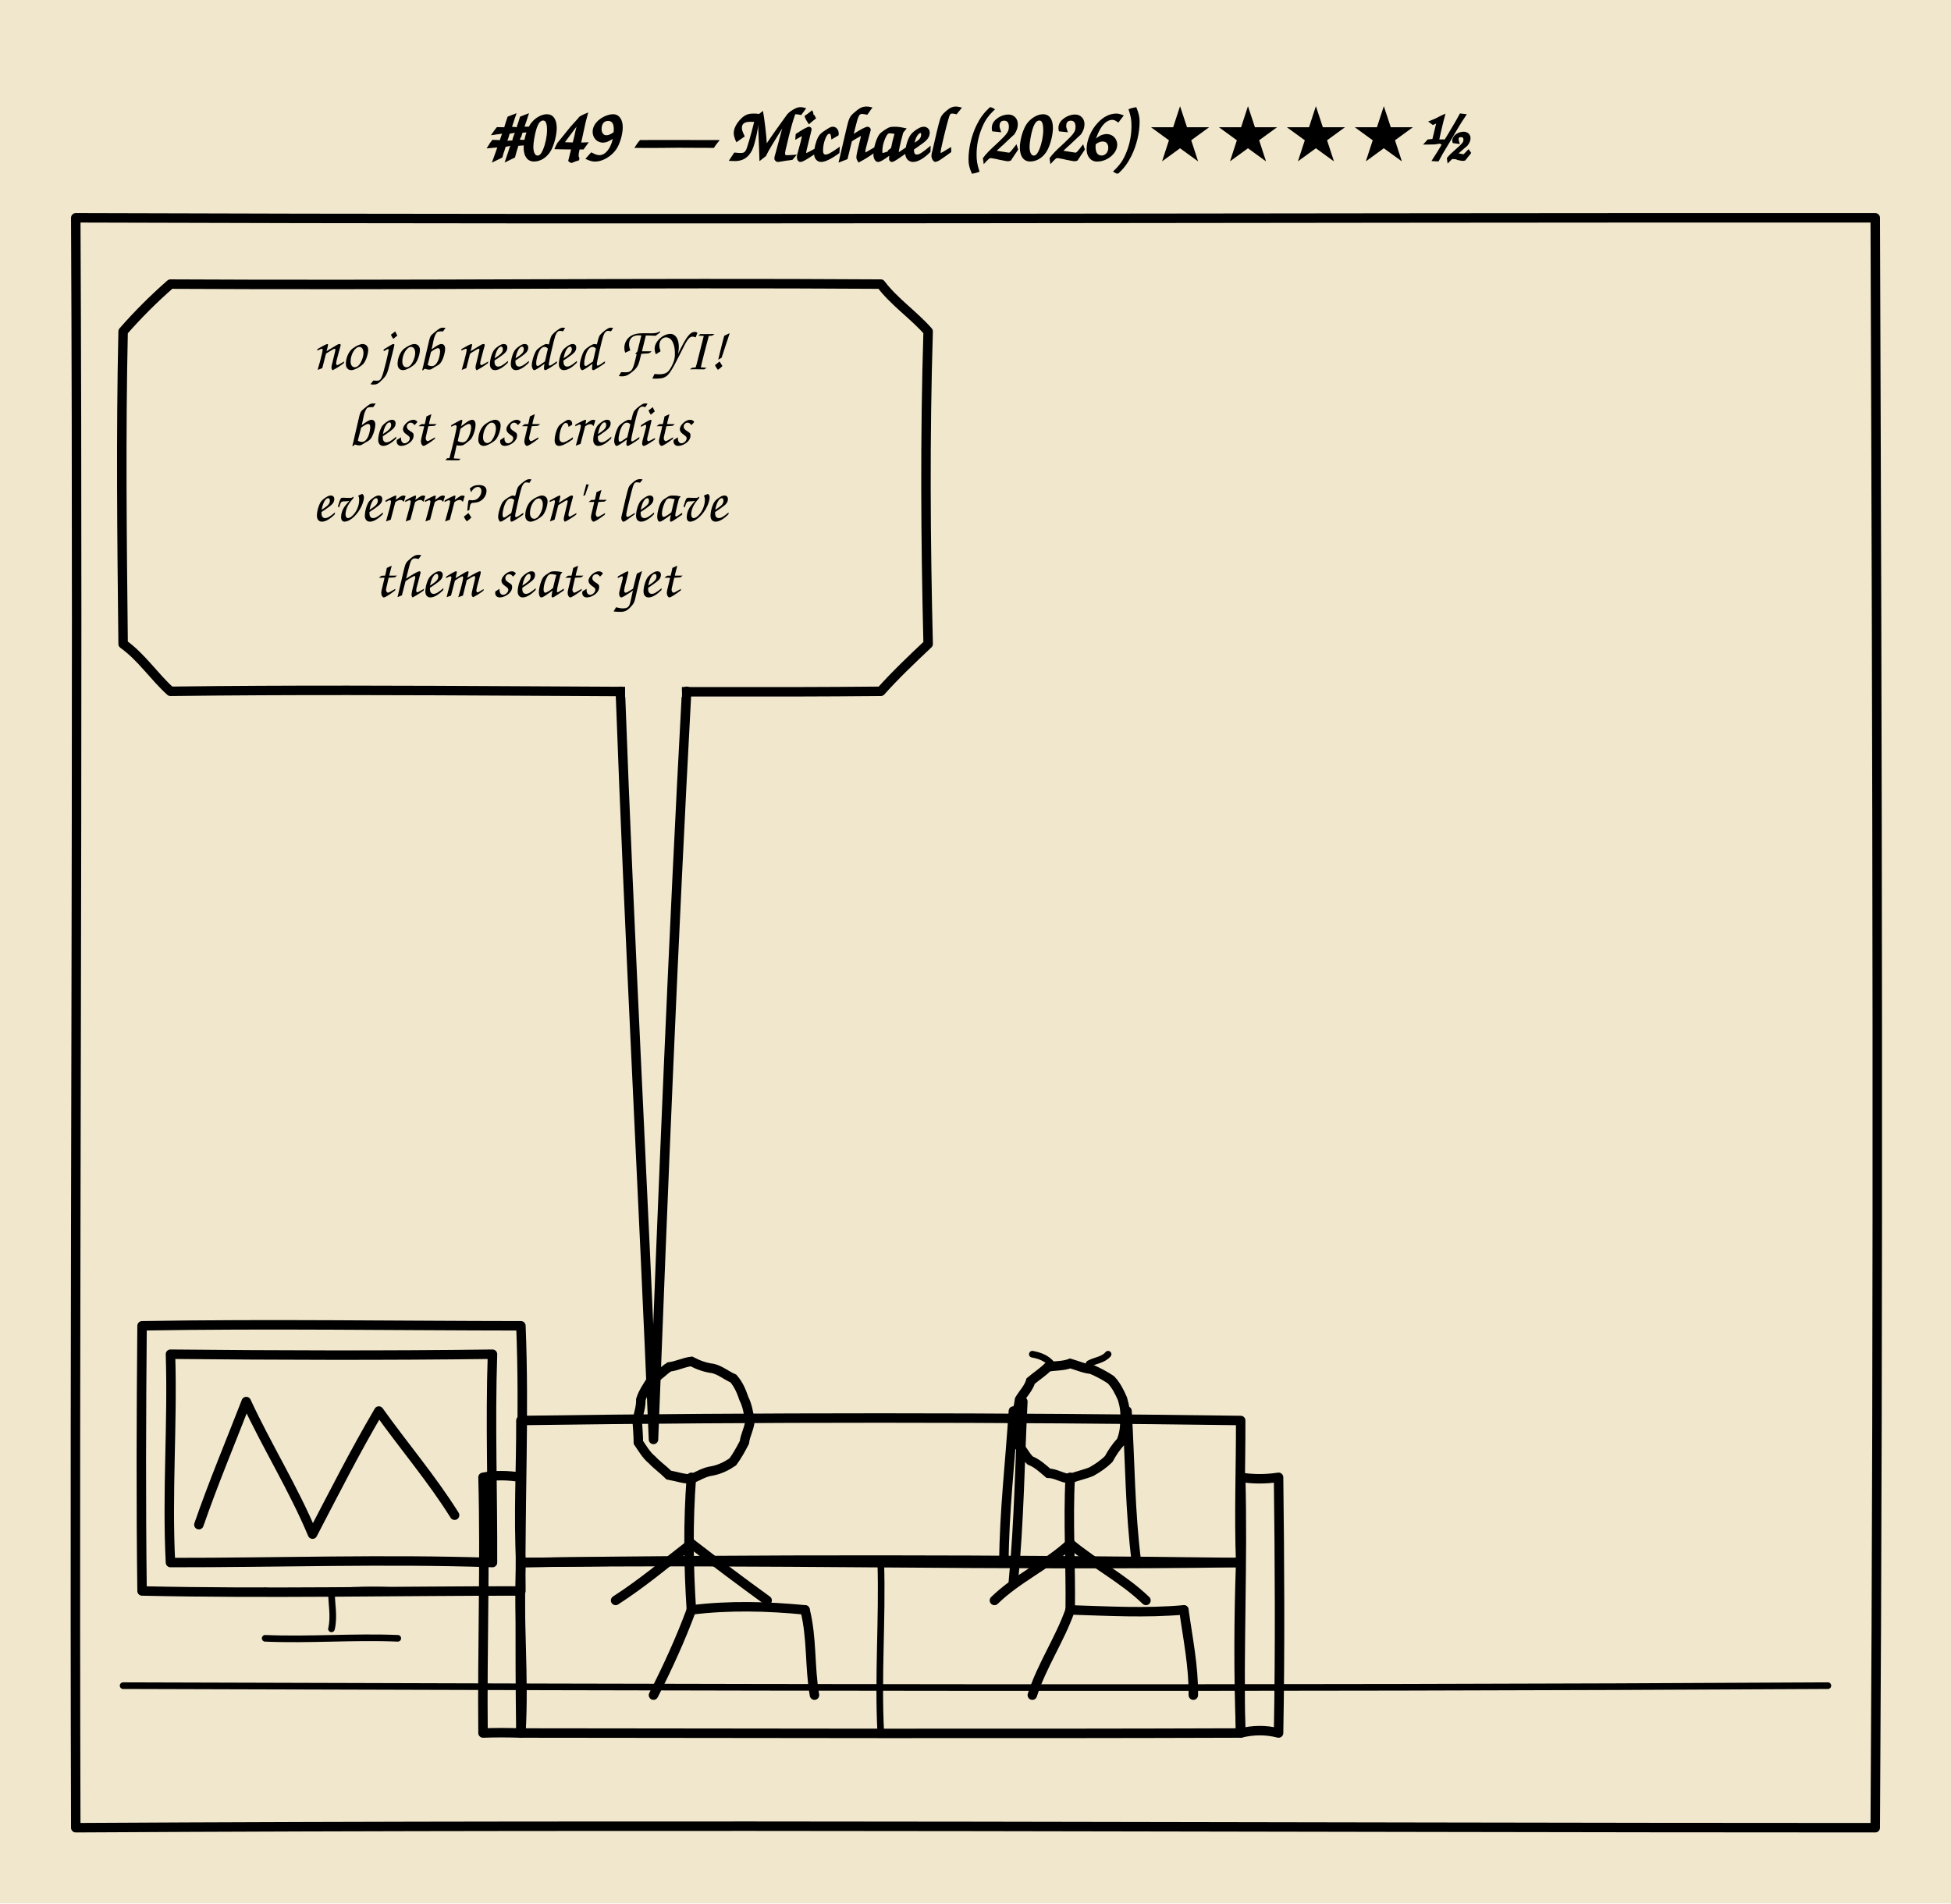
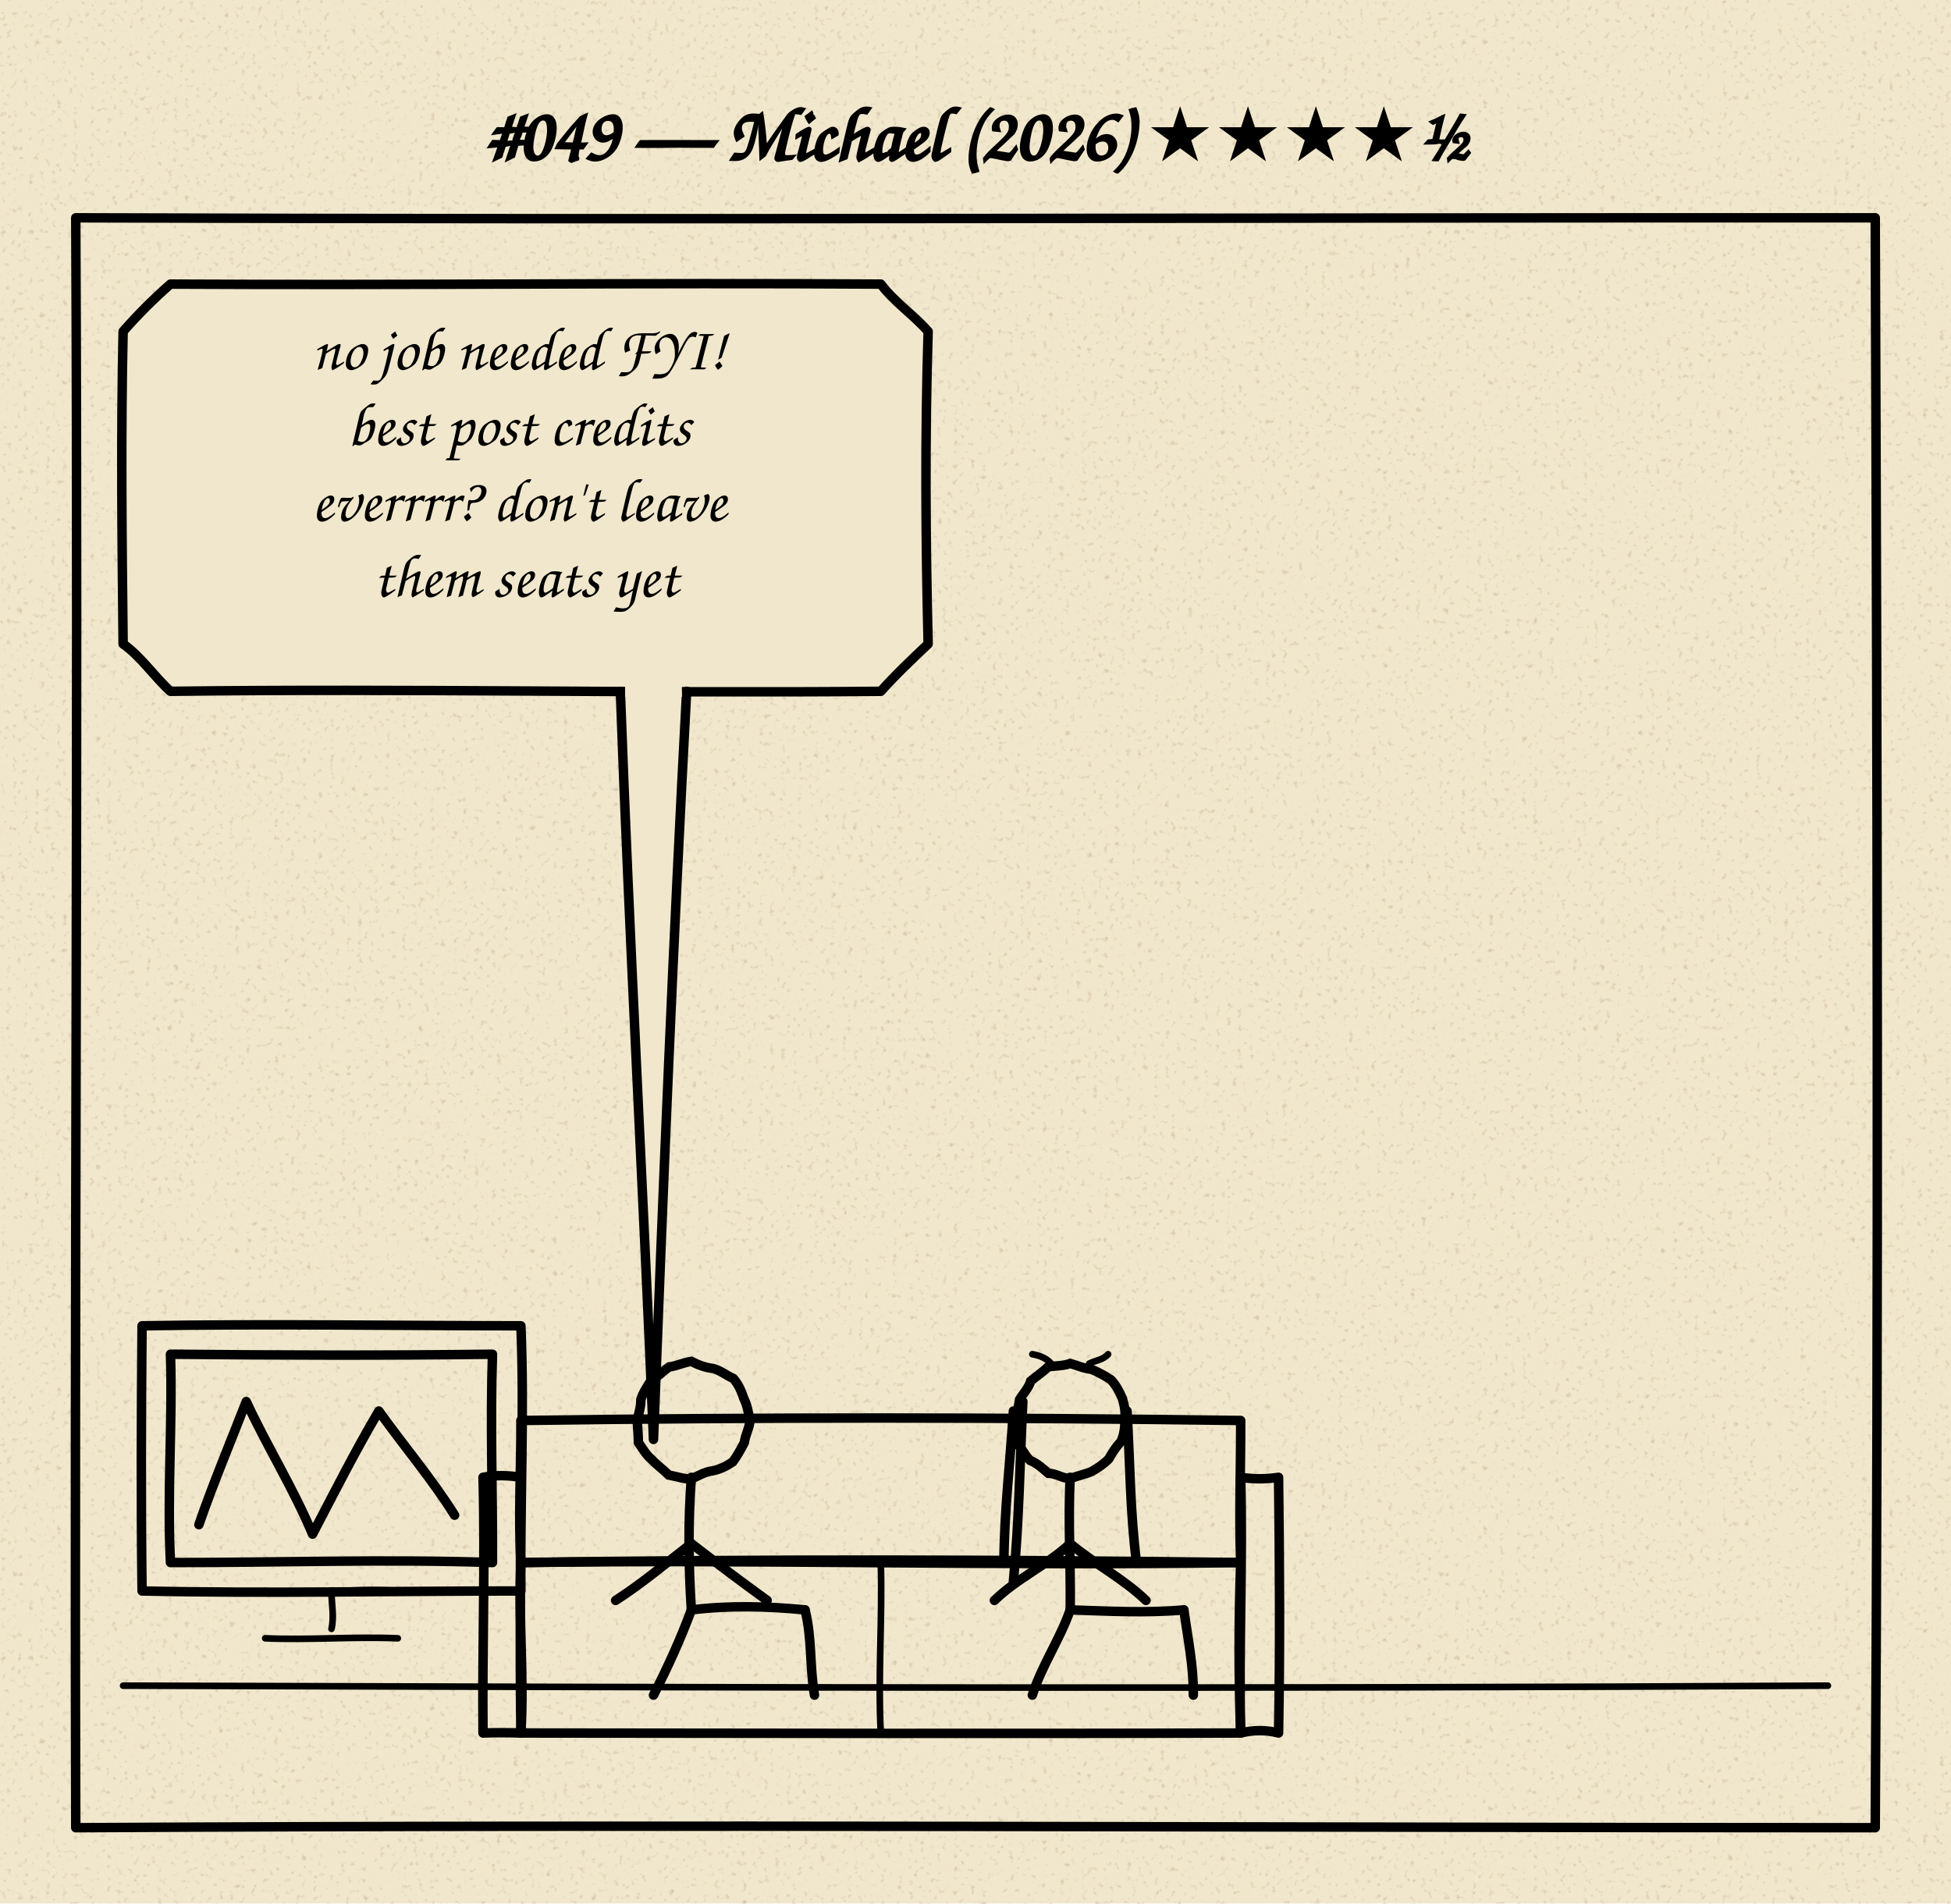
<svg xmlns="http://www.w3.org/2000/svg" viewBox="0 0 412 402" width="412" height="402" role="img" aria-label="#049 — Michael (2026)">
+   <defs>
+     <filter id="grain" x="0%" y="0%" width="100%" height="100%">
+       <feTurbulence type="fractalNoise" baseFrequency="0.85" numOctaves="2" stitchTiles="stitch" seed="5" />
+       <feColorMatrix values="0 0 0 0 0.32  0 0 0 0 0.22  0 0 0 0 0.13  0 0 0 -1.4 0.55" />
+     </filter>
+   </defs>
  <rect width="100%" height="100%" fill="#f1e7cc" />
+   <rect width="100%" height="100%" filter="url(#grain)" opacity="0.75" />
  <text x="206.0" y="34" text-anchor="middle" font-family="Comic Neue, Comic Sans MS, cursive" font-size="16" font-weight="700" fill="black">#049 — Michael (2026) ★★★★½</text>
  <g class="panel">
    <path d="M 16.00 46.00 C 142.67 46.44, 269.33 45.94, 396.00 46.00 C 396.42 159.33, 396.73 272.67, 396.00 386.00 C 269.33 385.99, 142.67 385.28, 16.00 386.00 C 15.66 272.67, 16.56 159.33, 16.00 46.00" fill="none" stroke="black" stroke-width="2.0" stroke-linecap="round" stroke-linejoin="round" />
    <path d="M 26.00 356.00 C 146.00 356.38, 266.00 356.69, 386.00 356.00" fill="none" stroke="black" stroke-width="1.4" stroke-linecap="round" />
    <path d="M 30.00 280.00 C 56.67 279.55, 83.33 279.98, 110.00 280.00 C 110.77 298.67, 109.79 317.33, 110.00 336.00 C 83.33 335.99, 56.67 336.59, 30.00 336.00 C 29.76 317.33, 29.83 298.67, 30.00 280.00" fill="none" stroke="black" stroke-width="2.0" stroke-linecap="round" stroke-linejoin="round" />
    <path d="M 36.00 286.00 C 58.67 286.22, 81.33 286.29, 104.00 286.00 C 103.51 300.67, 104.06 315.33, 104.00 330.00 C 81.33 329.23, 58.67 330.03, 36.00 330.00 C 35.25 315.33, 36.47 300.67, 36.00 286.00" fill="none" stroke="black" stroke-width="2.0" stroke-linecap="round" stroke-linejoin="round" />
    <path d="M 56.00 336.00 C 65.33 336.97, 74.67 335.22, 84.00 336.00" fill="none" stroke="black" stroke-width="1.4" stroke-linecap="round" />
    <path d="M 70.00 336.00 C 69.97 338.67, 70.63 341.33, 70.00 344.00" fill="none" stroke="black" stroke-width="1.4" stroke-linecap="round" />
    <path d="M 56.00 346.00 C 65.33 346.40, 74.67 345.61, 84.00 346.00" fill="none" stroke="black" stroke-width="1.4" stroke-linecap="round" />
    <path d="M 42.00 322.00 C 45.04 313.22, 48.64 304.66, 52.00 296.00 C 56.39 305.47, 61.96 314.35, 66.00 324.00 C 70.55 315.27, 75.00 306.49, 80.00 298.00 C 85.26 305.38, 91.18 312.30, 96.00 320.00" fill="none" stroke="black" stroke-width="2.0" stroke-linecap="round" stroke-linejoin="round" />
    <path d="M 110.00 300.00 C 160.67 299.29, 211.33 299.31, 262.00 300.00 C 262.03 310.00, 261.62 320.00, 262.00 330.00 C 211.33 329.36, 160.67 329.24, 110.00 330.00 C 109.42 320.00, 110.05 310.00, 110.00 300.00" fill="none" stroke="black" stroke-width="2.0" stroke-linecap="round" stroke-linejoin="round" />
    <path d="M 110.00 330.00 C 160.67 329.31, 211.33 330.77, 262.00 330.00 C 261.58 342.00, 261.53 354.00, 262.00 366.00 C 211.33 366.17, 160.67 366.05, 110.00 366.00 C 110.73 354.00, 109.44 342.00, 110.00 330.00" fill="none" stroke="black" stroke-width="2.0" stroke-linecap="round" stroke-linejoin="round" />
    <path d="M 102.00 312.00 C 104.67 311.49, 107.33 311.57, 110.00 312.00 C 109.89 330.00, 109.75 348.00, 110.00 366.00 C 107.33 365.92, 104.67 365.90, 102.00 366.00 C 101.82 348.00, 102.49 330.00, 102.00 312.00" fill="none" stroke="black" stroke-width="2.0" stroke-linecap="round" stroke-linejoin="round" />
    <path d="M 262.00 312.00 C 264.67 312.41, 267.33 312.41, 270.00 312.00 C 270.22 330.00, 270.33 348.00, 270.00 366.00 C 267.33 365.31, 264.67 365.34, 262.00 366.00 C 261.56 348.00, 262.49 330.00, 262.00 312.00" fill="none" stroke="black" stroke-width="2.0" stroke-linecap="round" stroke-linejoin="round" />
    <path d="M 186.00 330.00 C 186.37 342.00, 185.36 354.00, 186.00 366.00" fill="none" stroke="black" stroke-width="1.4" stroke-linecap="round" />
    <path d="M 158.37 300.00 C 158.27 301.62, 157.38 303.04, 157.19 304.64 C 156.45 306.05, 155.70 307.45, 154.74 308.74 C 153.41 309.64, 152.00 310.34, 150.41 310.64 C 148.80 310.85, 147.44 311.70, 146.00 312.35 C 144.36 312.37, 142.82 311.80, 141.23 311.52 C 140.11 310.39, 138.78 309.47, 137.69 308.31 C 136.46 307.30, 135.70 305.92, 134.81 304.64 C 134.79 303.09, 134.66 301.54, 134.56 300.00 C 134.86 298.53, 135.37 297.11, 135.33 295.58 C 135.79 294.08, 136.70 292.82, 137.51 291.51 C 138.95 290.80, 139.99 289.55, 141.31 288.69 C 142.92 288.49, 144.39 287.72, 146.00 287.52 C 147.44 288.27, 148.94 288.82, 150.55 289.01 C 152.15 289.40, 153.39 290.50, 154.87 291.13 C 155.96 292.37, 156.58 293.86, 157.10 295.40 C 157.84 296.85, 158.05 298.44, 158.37 300.00" fill="none" stroke="black" stroke-width="2.0" stroke-linecap="round" />
    <path d="M 146.00 312.00 C 145.29 321.33, 145.39 330.67, 146.00 340.00" fill="none" stroke="black" stroke-width="2.0" stroke-linecap="round" />
    <path d="M 146.00 326.00 C 140.72 330.07, 135.62 334.39, 130.00 338.00" fill="none" stroke="black" stroke-width="2.0" stroke-linecap="round" />
    <path d="M 146.00 326.00 C 151.27 330.08, 156.60 334.09, 162.00 338.00" fill="none" stroke="black" stroke-width="2.0" stroke-linecap="round" />
    <path d="M 146.00 340.00 C 154.00 339.02, 162.00 339.22, 170.00 340.00" fill="none" stroke="black" stroke-width="2.0" stroke-linecap="round" />
    <path d="M 170.00 340.00 C 171.51 345.91, 170.95 352.04, 172.00 358.00" fill="none" stroke="black" stroke-width="2.0" stroke-linecap="round" />
    <path d="M 146.00 340.00 C 143.72 346.17, 140.99 352.14, 138.00 358.00" fill="none" stroke="black" stroke-width="2.0" stroke-linecap="round" />
    <path d="M 237.52 300.00 C 237.59 301.54, 237.34 303.03, 236.74 304.45 C 235.68 305.54, 234.86 306.80, 234.13 308.13 C 233.05 309.21, 231.80 310.06, 230.47 310.80 C 229.02 311.40, 227.46 311.69, 226.00 312.28 C 224.38 312.24, 223.01 311.17, 221.38 311.14 C 220.19 310.12, 219.04 309.04, 217.55 308.45 C 216.36 307.37, 215.83 305.74, 214.53 304.75 C 214.53 303.15, 214.08 301.60, 214.05 300.00 C 214.80 298.62, 215.08 297.10, 215.31 295.57 C 216.09 294.26, 217.22 293.17, 217.66 291.66 C 218.86 290.65, 220.19 289.79, 221.31 288.69 C 222.87 288.40, 224.49 288.53, 226.00 287.95 C 227.49 288.37, 228.91 289.04, 230.48 289.18 C 231.92 289.80, 233.30 290.53, 234.60 291.40 C 235.71 292.56, 236.41 293.98, 237.04 295.43 C 237.49 296.92, 237.72 298.44, 237.52 300.00" fill="none" stroke="black" stroke-width="2.0" stroke-linecap="round" />
    <path d="M 214.00 298.00 C 213.33 308.67, 212.06 319.30, 212.00 330.00" fill="none" stroke="black" stroke-width="2.0" stroke-linecap="round" />
    <path d="M 216.00 296.00 C 215.36 308.67, 215.22 321.36, 214.00 334.00" fill="none" stroke="black" stroke-width="2.0" stroke-linecap="round" />
    <path d="M 238.00 298.00 C 238.64 308.67, 238.63 319.38, 240.00 330.00" fill="none" stroke="black" stroke-width="2.0" stroke-linecap="round" />
    <path d="M 222.00 288.00 C 220.94 286.79, 219.53 286.28, 218.00 286.00" fill="none" stroke="black" stroke-width="1.4" stroke-linecap="round" />
    <path d="M 230.00 288.00 C 231.31 287.28, 232.95 287.24, 234.00 286.00" fill="none" stroke="black" stroke-width="1.4" stroke-linecap="round" />
    <path d="M 226.00 312.00 C 225.51 321.33, 226.14 330.67, 226.00 340.00" fill="none" stroke="black" stroke-width="2.0" stroke-linecap="round" />
    <path d="M 226.00 326.00 C 221.09 330.56, 214.81 333.30, 210.00 338.00" fill="none" stroke="black" stroke-width="2.0" stroke-linecap="round" />
    <path d="M 226.00 326.00 C 231.11 330.29, 237.16 333.34, 242.00 338.00" fill="none" stroke="black" stroke-width="2.0" stroke-linecap="round" />
    <path d="M 226.00 340.00 C 234.00 340.25, 242.00 340.71, 250.00 340.00" fill="none" stroke="black" stroke-width="2.0" stroke-linecap="round" />
    <path d="M 250.00 340.00 C 250.83 345.98, 252.07 351.92, 252.00 358.00" fill="none" stroke="black" stroke-width="2.0" stroke-linecap="round" />
    <path d="M 226.00 340.00 C 223.83 346.22, 220.01 351.71, 218.00 358.00" fill="none" stroke="black" stroke-width="2.0" stroke-linecap="round" />
    <path d="M 36.00 60.00 C 86.00 60.28, 136.00 59.68, 186.00 60.00 C 188.87 63.80, 192.88 66.45, 196.00 70.00 C 195.32 92.00, 195.46 114.00, 196.00 136.00 C 192.57 139.24, 189.15 142.48, 186.00 146.00 C 136.00 146.46, 86.00 145.37, 36.00 146.00 C 32.49 142.84, 29.90 138.77, 26.00 136.00 C 25.76 114.00, 25.51 92.00, 26.00 70.00 C 29.11 66.44, 32.45 63.11, 36.00 60.00" fill="#f1e7cc" stroke="black" stroke-width="2.0" stroke-linecap="round" stroke-linejoin="round" />
    <path d="M 131.00 146.00 C 132.92 198.68, 135.82 251.33, 138.00 304.00 C 140.02 251.32, 142.16 198.64, 145.00 146.00" fill="#f1e7cc" stroke="black" stroke-width="2.0" stroke-linecap="round" stroke-linejoin="round" />
    <line x1="132.0" y1="146" x2="144.0" y2="146" stroke="#f1e7cc" stroke-width="2.4" />
    <text x="111.0" y="78.0" text-anchor="middle" font-family="Comic Neue, Comic Sans MS, cursive" font-size="13" fill="black">
      <tspan x="111.0" dy="0">no job needed FYI!</tspan>
      <tspan x="111.0" dy="16">best post credits</tspan>
      <tspan x="111.0" dy="16">everrrr? don't leave</tspan>
      <tspan x="111.0" dy="16">them seats yet</tspan>
    </text>
  </g>
</svg>
